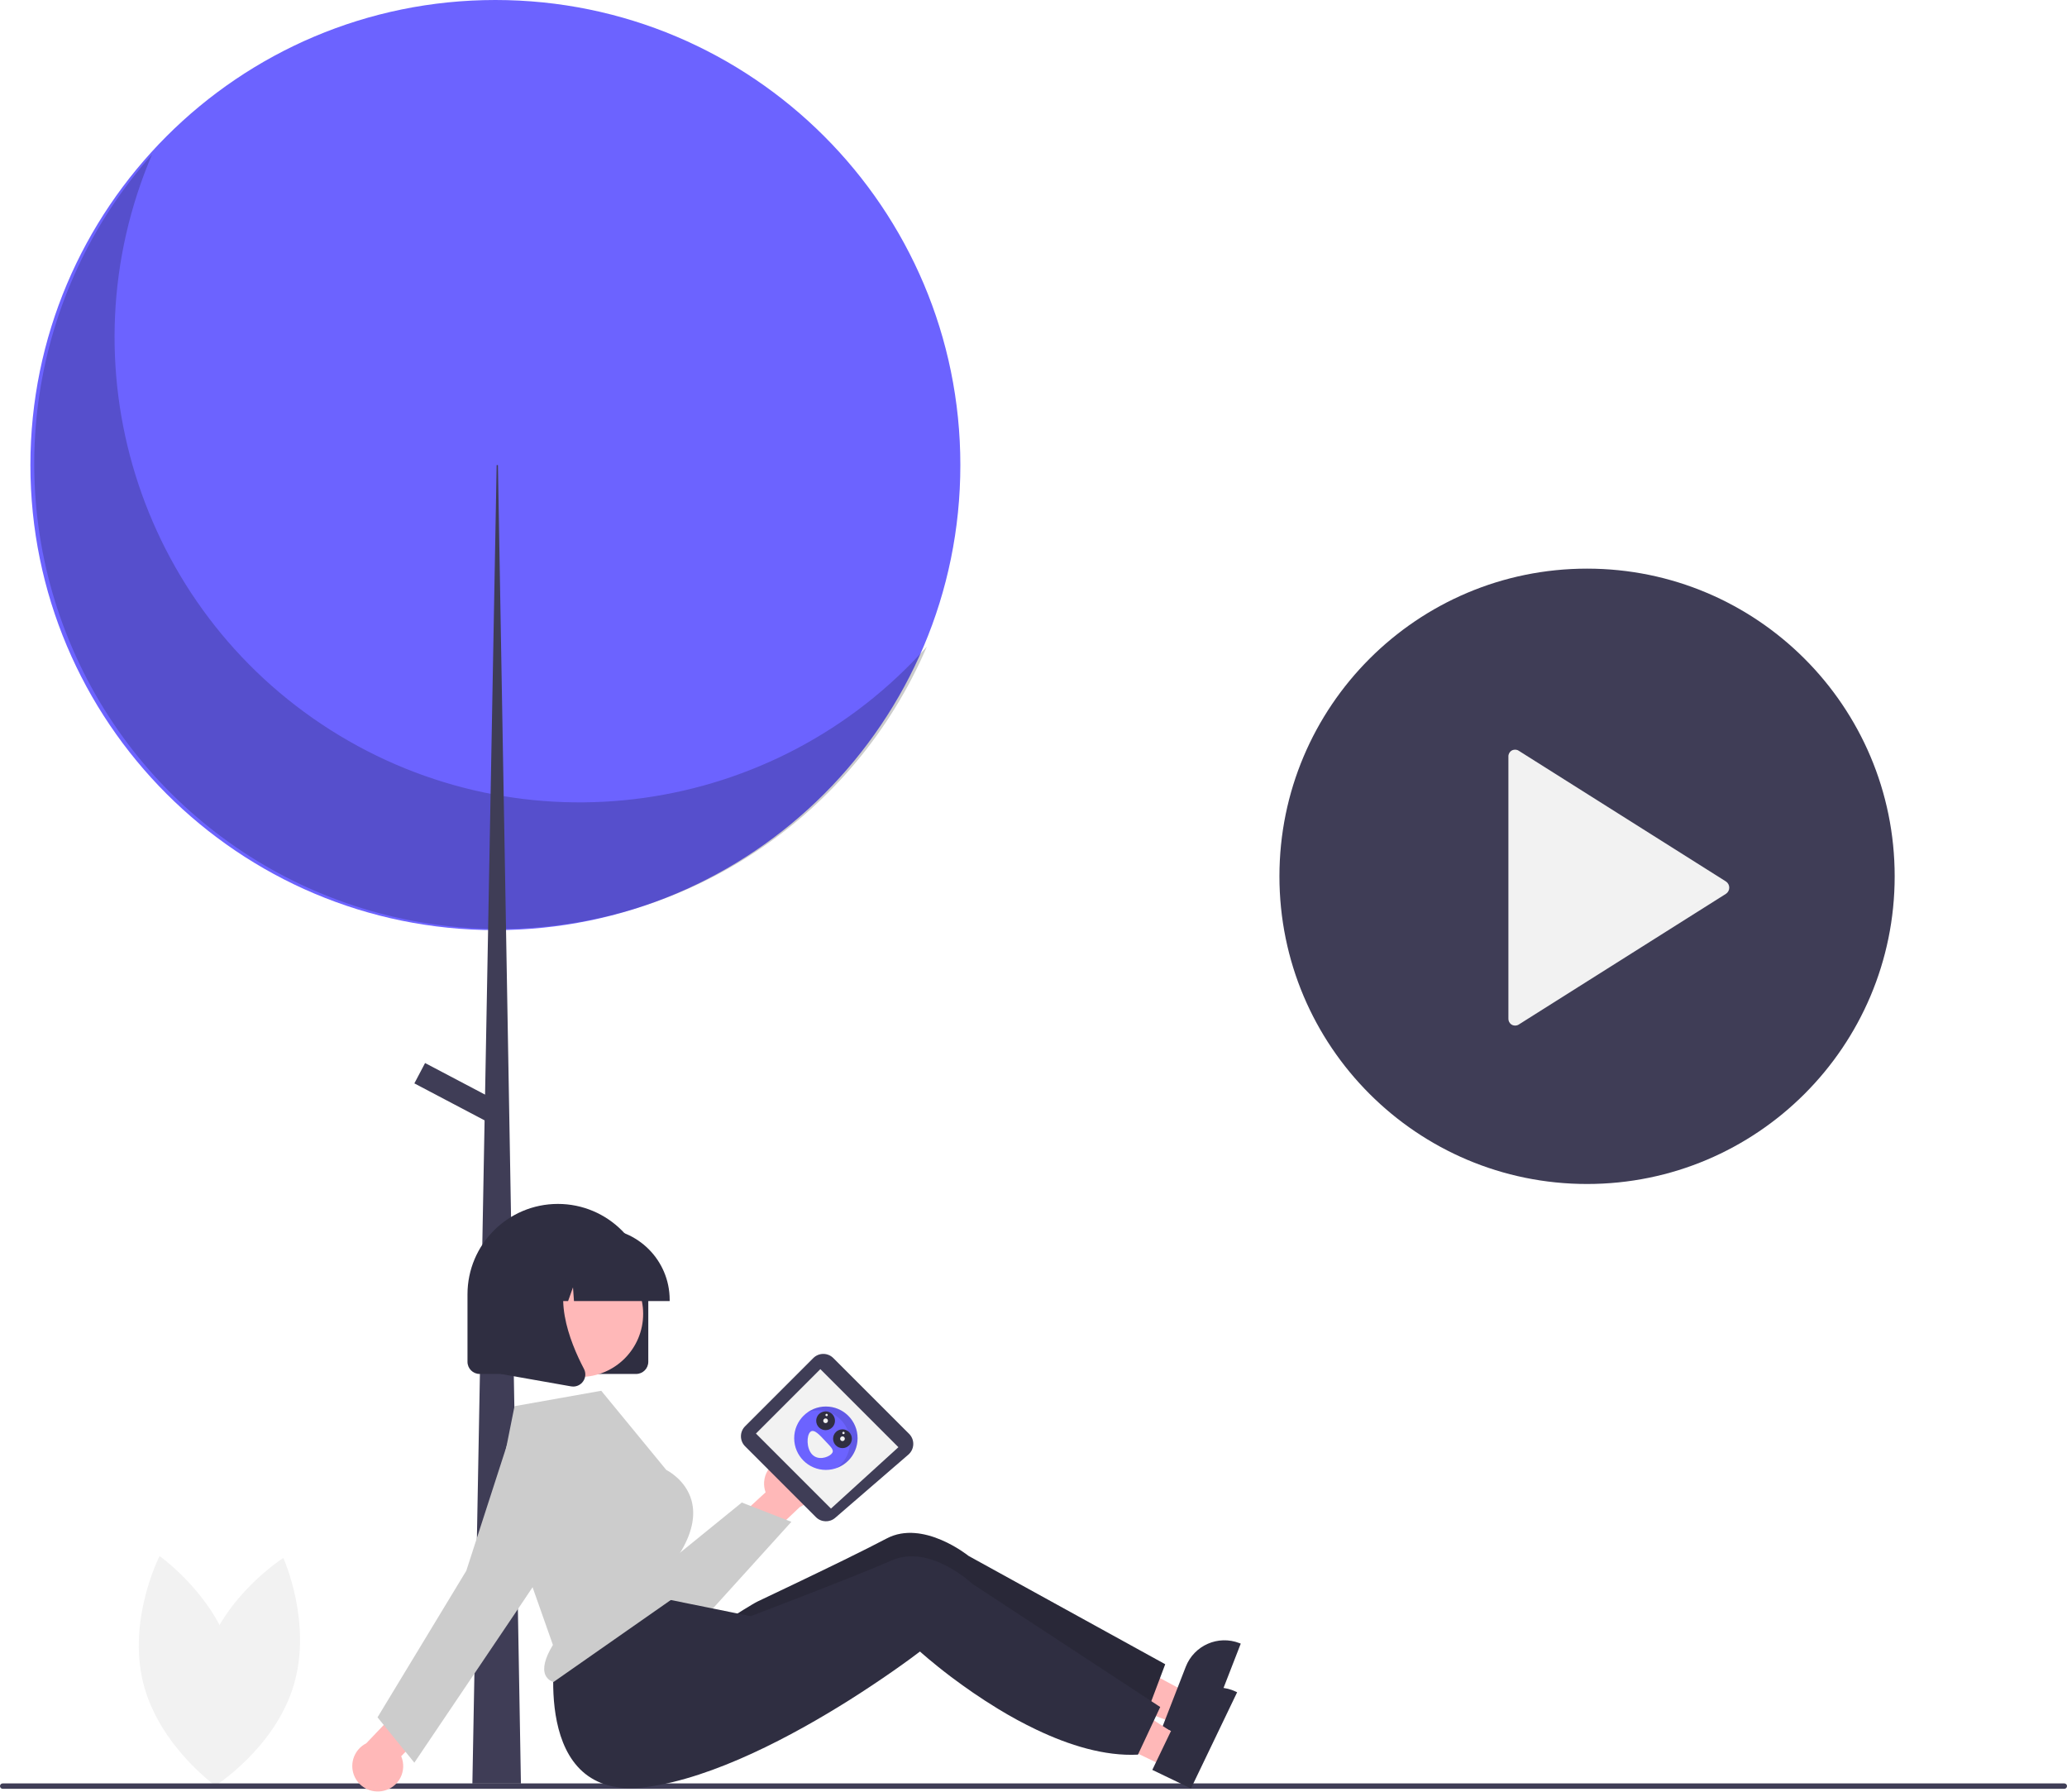
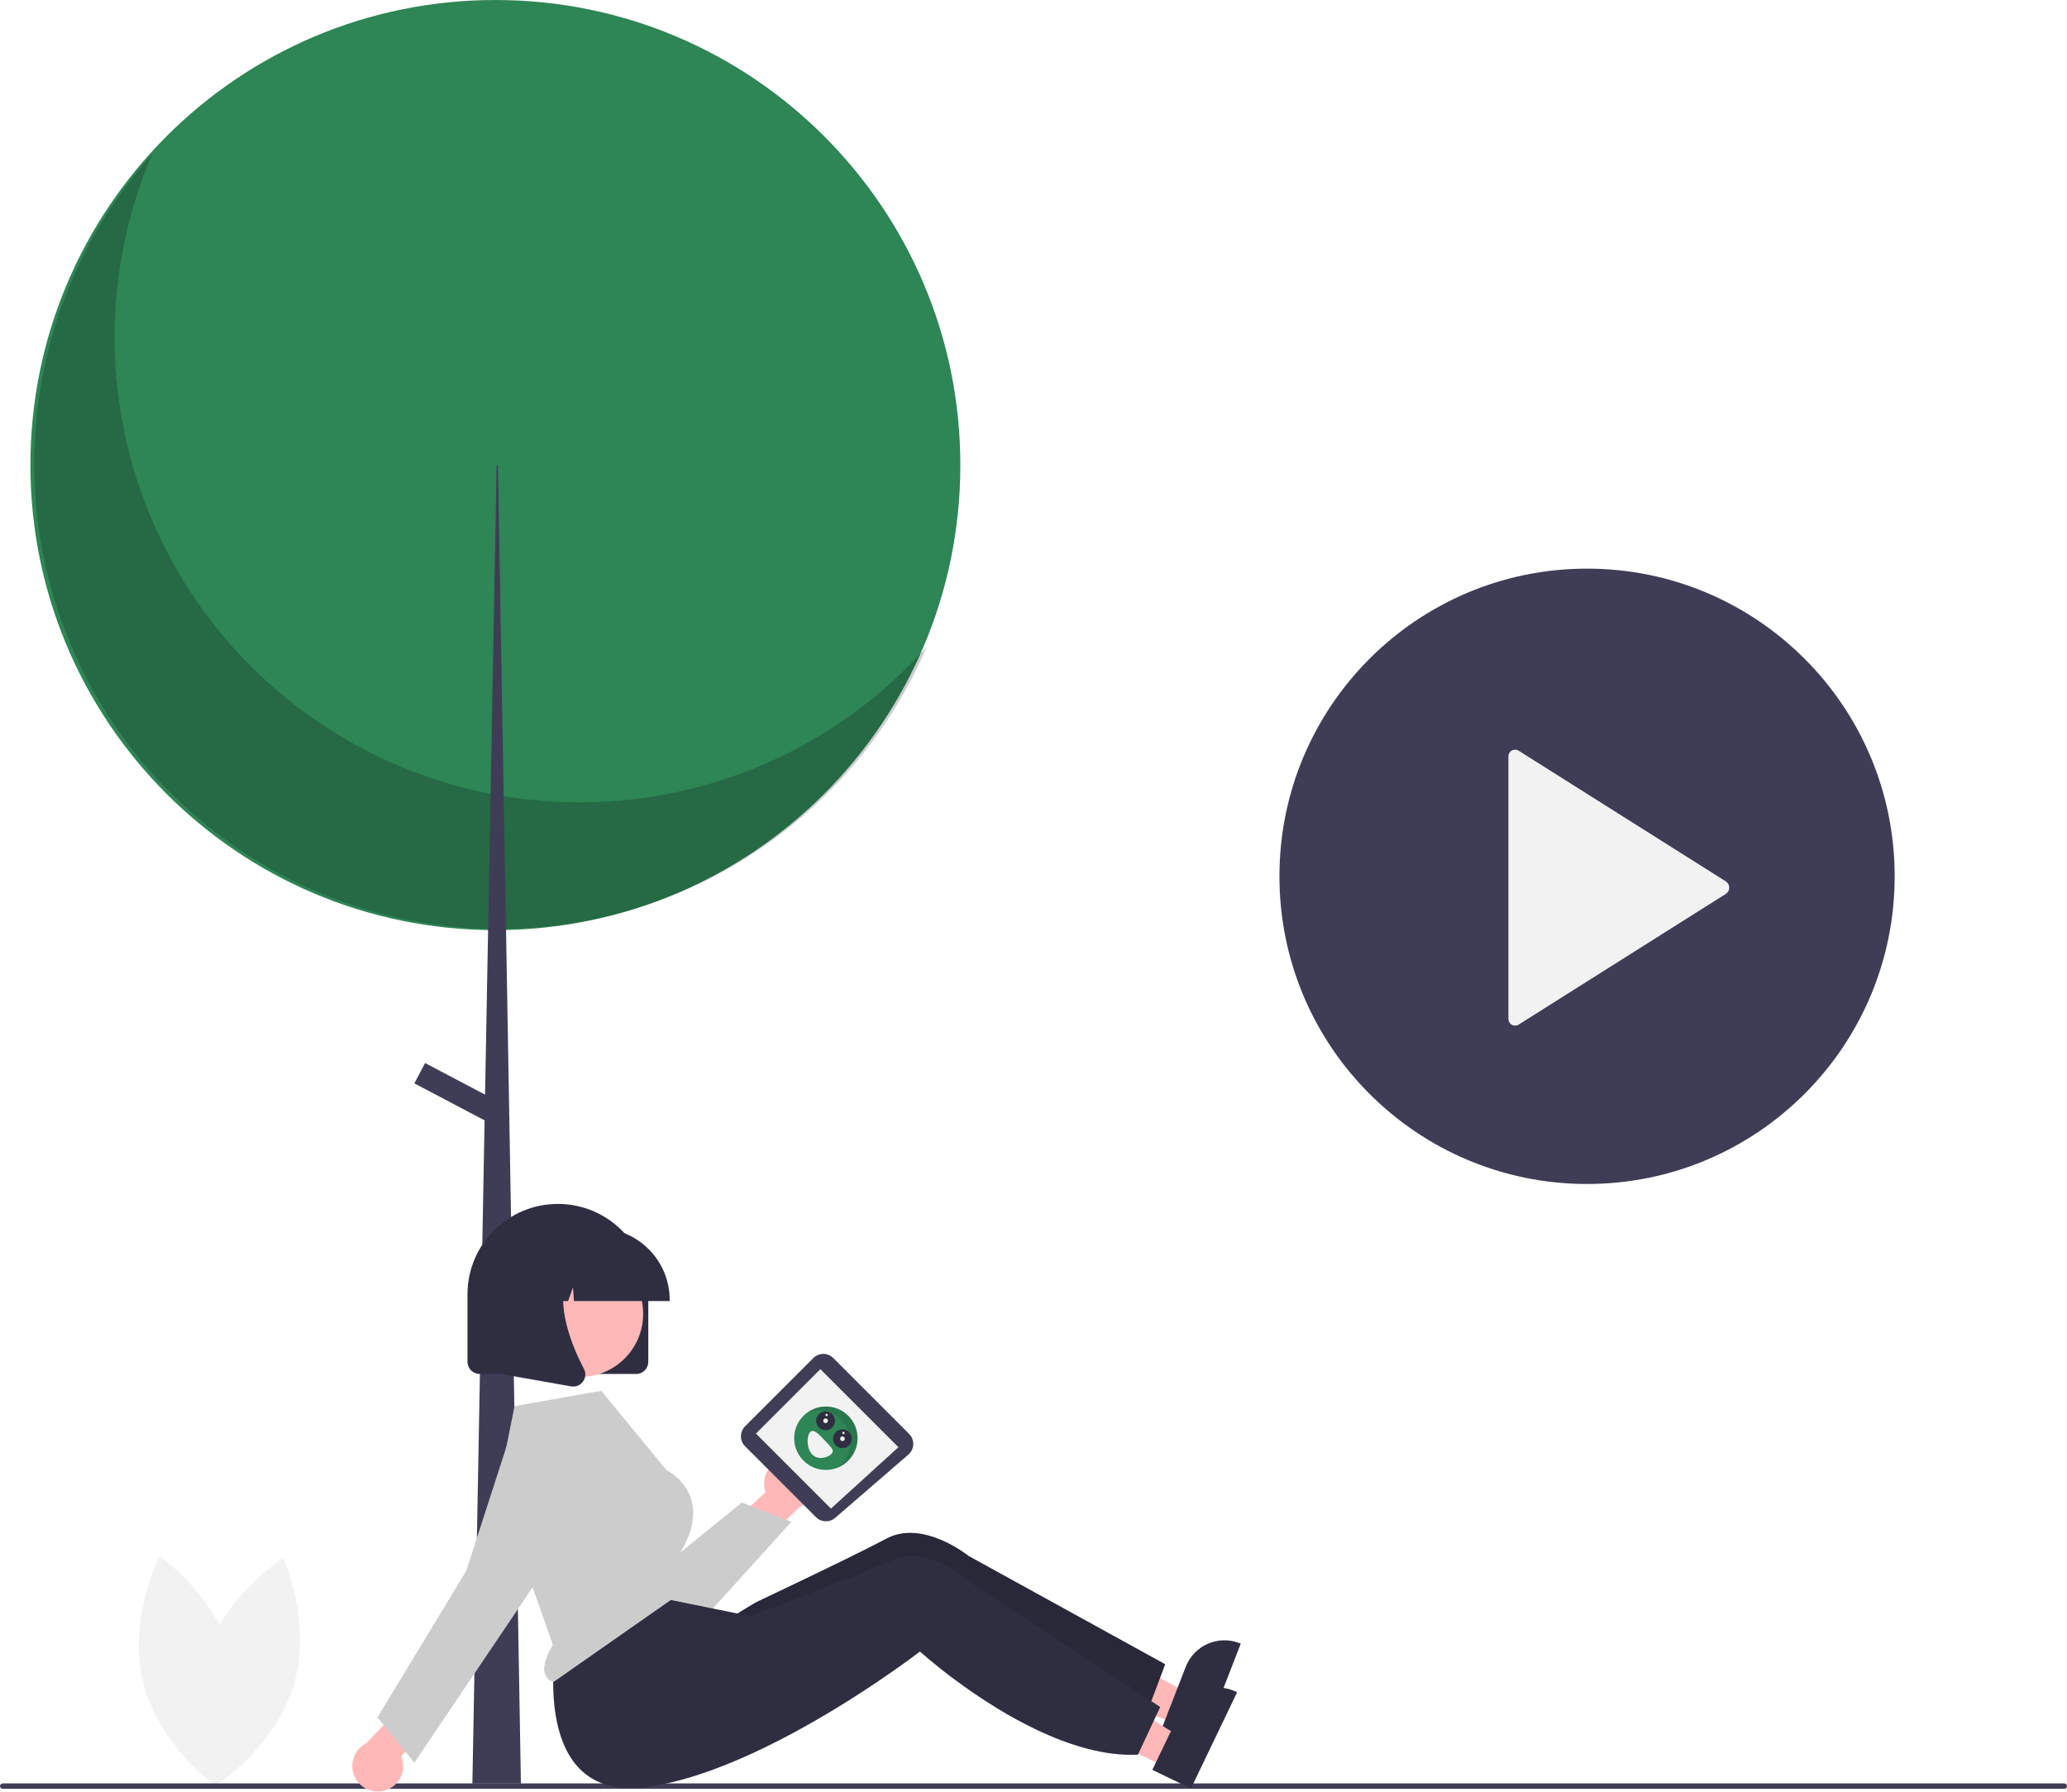
<svg xmlns="http://www.w3.org/2000/svg" width="766" height="663.78" viewBox="0 0 766 663.78" role="img" artist="Katerina Limpitsouni" source="https://undraw.co/">
  <path d="M292.871,732.648c-6.979,23.313,3.852,47.148,3.852,47.148s22.147-13.963,29.126-37.276-3.852-47.148-3.852-47.148S299.85,709.335,292.871,732.648Z" transform="translate(-217 -118.11)" fill="#f2f2f2" />
  <path d="M303.467,733.279c5.874,23.616-6.068,46.915-6.068,46.915s-21.465-14.99-27.339-38.606,6.068-46.915,6.068-46.915S297.594,709.663,303.467,733.279Z" transform="translate(-217 -118.11)" fill="#f2f2f2" />
  <polygon points="435.535 638.619 439.977 627.192 398.017 604.619 391.461 621.484 435.535 638.619" fill="#ffb8b8" />
  <path d="M676.337,726.92a15.379,15.379,0,0,0-19.915,8.766l-2.997,7.703-4.62,11.89-1.129,2.915,14.806,5.76,14.321-36.849Z" transform="translate(-217 -118.11)" fill="#2f2e41" />
  <path d="M648.806,734.738l-1.932,5.124-4.822,12.788-.116.32c-12.285,1.578-25.752-1.516-38.209-6.323a155.312,155.312,0,0,1-14.624-6.526c-7.044-3.559-13.352-7.316-18.383-10.529-7.576-4.862-12.26-8.513-12.26-8.513s-1.238,1.118-3.477,3.036c-3.002,2.568-7.798,6.578-13.873,11.299q-3.476,2.72-7.465,5.69c-19.601,14.539-44.756-24.256-44.756-24.256s7.075-4.504,8.923-5.379c5.951-2.816,19.932-9.459,31.994-15.363,6.214-3.046,11.912-5.903,15.737-7.932,13.546-7.212,30.384,6.435,30.384,6.435Z" transform="translate(-217 -118.11)" fill="#2f2e41" />
  <path d="M648.806,734.738l-1.932,5.124-4.822,12.788-.116.32c-12.285,1.578-25.752-1.516-38.209-6.323a155.312,155.312,0,0,1-14.624-6.526c-7.044-3.559-13.352-7.316-18.383-10.529-7.576-4.862-12.26-8.513-12.26-8.513s-1.238,1.118-3.477,3.036c-3.002,2.568-7.798,6.578-13.873,11.299q-3.476,2.72-7.465,5.69c-19.601,14.539-44.756-24.256-44.756-24.256s7.075-4.504,8.923-5.379c5.951-2.816,19.932-9.459,31.994-15.363,6.214-3.046,11.912-5.903,15.737-7.932,13.546-7.212,30.384,6.435,30.384,6.435Z" transform="translate(-217 -118.11)" opacity="0.14" />
-   <circle cx="183.579" cy="172.312" r="172.312" fill="#6c63ff" />
+   <circle cx="183.579" cy="172.312" r="172.312" fill="#2e8555" />
  <path d="M273.349,175.331A172.325,172.325,0,0,0,560.472,357.701,172.327,172.327,0,1,1,273.349,175.331Z" transform="translate(-217 -118.11)" opacity="0.2" style="isolation:isolate" />
  <polygon points="184.052 172.311 184.526 172.311 193.047 660.843 175.058 660.843 184.052 172.311" fill="#3f3d56" />
  <rect x="382.523" y="507.155" width="8.521" height="32.19" transform="translate(-473.4058 503.6283) rotate(-62.23413)" fill="#3f3d56" />
  <path d="M982,780.898H218a1,1,0,0,1,0-2H982a1,1,0,0,1,0,2Z" transform="translate(-217 -118.11)" fill="#3f3d56" />
  <path d="M452.746,627.187h-58a4.505,4.505,0,0,1-4.5-4.5v-25a33.5,33.5,0,0,1,67,0v25A4.505,4.505,0,0,1,452.746,627.187Z" transform="translate(-217 -118.11)" fill="#2f2e41" />
  <path d="M507.904,658.588a9.377,9.377,0,0,0-7.186,12.454l-15.772,14.506,6.478,11.734,21.985-20.798a9.428,9.428,0,0,0-5.505-17.897Z" transform="translate(-217 -118.11)" fill="#ffb8b8" />
  <path d="M460.448,724.54q-1.069,0-2.14-.092A25.199,25.199,0,0,1,438.01,710.892l-25.267-48.633a13.954,13.954,0,0,1,24.13-13.965l23.311,52.304,31.719-25.772,18.366,7.149-31.016,34.242A25.485,25.485,0,0,1,460.448,724.54Z" transform="translate(-217 -118.11)" fill="#ccc" />
  <path d="M553.913,649.395l-28.102-28.102a5.242,5.242,0,0,0-7.413,0l-25.28,25.28a5.242,5.242,0,0,0,0,7.413l26.256,26.256a5.242,5.242,0,0,0,7.133.26l27.125-23.435a5.242,5.242,0,0,0,.54-7.393Q554.049,649.53,553.913,649.395Z" transform="translate(-217 -118.11)" fill="#3f3d56" />
  <polygon points="332.935 536.213 304.009 507.288 280.138 531.159 307.941 558.961 332.935 536.213" fill="#f2f2f2" />
-   <circle cx="306.06" cy="532.886" r="11.746" fill="#6c63ff" />
+   <circle cx="306.06" cy="532.886" r="11.746" fill="#2e8555" />
  <path d="M528.288,661.007a11.746,11.746,0,0,0-11.966-19.632,11.746,11.746,0,1,1,10.66,20.693A11.83,11.83,0,0,0,528.288,661.007Z" transform="translate(-217 -118.11)" opacity="0.1" style="isolation:isolate" />
  <path d="M517.285,648.662c-1.401,1.316-1.475,6.054.664,8.33s5.681,1.229,7.081-.087.13-2.403-2.009-4.679S518.686,647.345,517.285,648.662Z" transform="translate(-217 -118.11)" fill="#f2f2f2" />
  <circle cx="312.209" cy="533.077" r="3.48" fill="#2f2e41" />
  <circle cx="305.953" cy="526.419" r="3.48" fill="#2f2e41" />
  <circle cx="312.209" cy="533.077" r="0.87" fill="#f2f2f2" />
  <circle cx="312.584" cy="530.935" r="0.435" fill="#f2f2f2" />
  <circle cx="306.328" cy="524.277" r="0.435" fill="#f2f2f2" />
  <circle cx="305.953" cy="526.419" r="0.87" fill="#f2f2f2" />
  <polygon points="431.99 654.69 437.297 643.639 397.196 617.909 389.363 634.22 431.99 654.69" fill="#ffb8b8" />
  <path d="M675.012,744.908a15.379,15.379,0,0,0-20.53,7.21l-3.58,7.45-5.52,11.5-1.35,2.82,14.32,6.88,17.11-35.64Z" transform="translate(-217 -118.11)" fill="#2f2e41" />
  <path d="M646.962,750.588l-2.32,4.96-5.79,12.38-.14.31c-12.37.63-25.56-3.49-37.61-9.24a155.312,155.312,0,0,1-14.08-7.63c-6.75-4.09-12.75-8.32-17.52-11.91-7.18-5.43-11.57-9.43-11.57-9.43s-1.32,1.02-3.7,2.76c-3.19,2.33-8.28,5.96-14.7,10.2q-3.675,2.445-7.88,5.1c-20.66,12.99-50.04,28.81-75.03,32.15-43.89,5.87-33.56-52.7-33.56-52.7l34.93-18.14,14.83,3.01,16.51,3.34,5.85,1.19s1.11-.42,3.02-1.15c6.15-2.35,20.6-7.9,33.08-12.86,6.43-2.56,12.33-4.97,16.3-6.7,14.06-6.15,29.8,8.75,29.8,8.75Z" transform="translate(-217 -118.11)" fill="#2f2e41" />
  <path d="M359.145,781.636a9.377,9.377,0,0,0,6.532-12.809l15-15.302-7.076-11.384-20.88,21.907a9.428,9.428,0,0,0,6.423,17.588Z" transform="translate(-217 -118.11)" fill="#ffb8b8" />
  <circle cx="214.958" cy="486.807" r="23.386" fill="#ffb8b8" />
  <path d="M401.533,669.834,421.905,727.59l-.122.202c-2.833,4.684-3.76,8.462-2.678,10.926a4.761,4.761,0,0,0,3.019,2.604l48.209-33.697-1.688-13.505.094-.151c4.66-7.456,6.168-14.208,4.485-20.067-2.184-7.604-9.125-11.056-9.195-11.09l-.168-.132L439.815,633.414,407.673,639.124Z" transform="translate(-217 -118.11)" fill="#ccc" />
  <path d="M370.553,771.209,356.906,754.413l32.899-54.31,15.339-47.413.476.154-.476-.154a19.047,19.047,0,1,1,33.964,16.437l-28.16,42.189Z" transform="translate(-217 -118.11)" fill="#ccc" />
  <path d="M465.171,600.187H429.706l-.364-5.092-1.818,5.092h-5.461l-.721-10.092-3.604,10.092H407.171v-.5a26.53,26.53,0,0,1,26.5-26.5h5a26.53,26.53,0,0,1,26.5,26.5Z" transform="translate(-217 -118.11)" fill="#2f2e41" />
  <path d="M429.415,631.853a4.597,4.597,0,0,1-.796-.07l-25.969-4.582V584.281H431.237l-.708.825c-9.847,11.484-2.428,30.106,2.87,40.185a4.433,4.433,0,0,1-.352,4.707A4.482,4.482,0,0,1,429.415,631.853Z" transform="translate(-217 -118.11)" fill="#2f2e41" />
  <circle cx="588.139" cy="324.689" r="114" fill="#3f3d56" />
  <path d="M775.992,398.488v96.991a2.497,2.497,0,0,0,3.74,2.302l76.883-48.496a2.748,2.748,0,0,0,0-4.571l-76.883-48.496a2.474,2.474,0,0,0-3.74,2.27Z" transform="translate(-217 -118.11)" fill="#f2f2f2" />
</svg>
